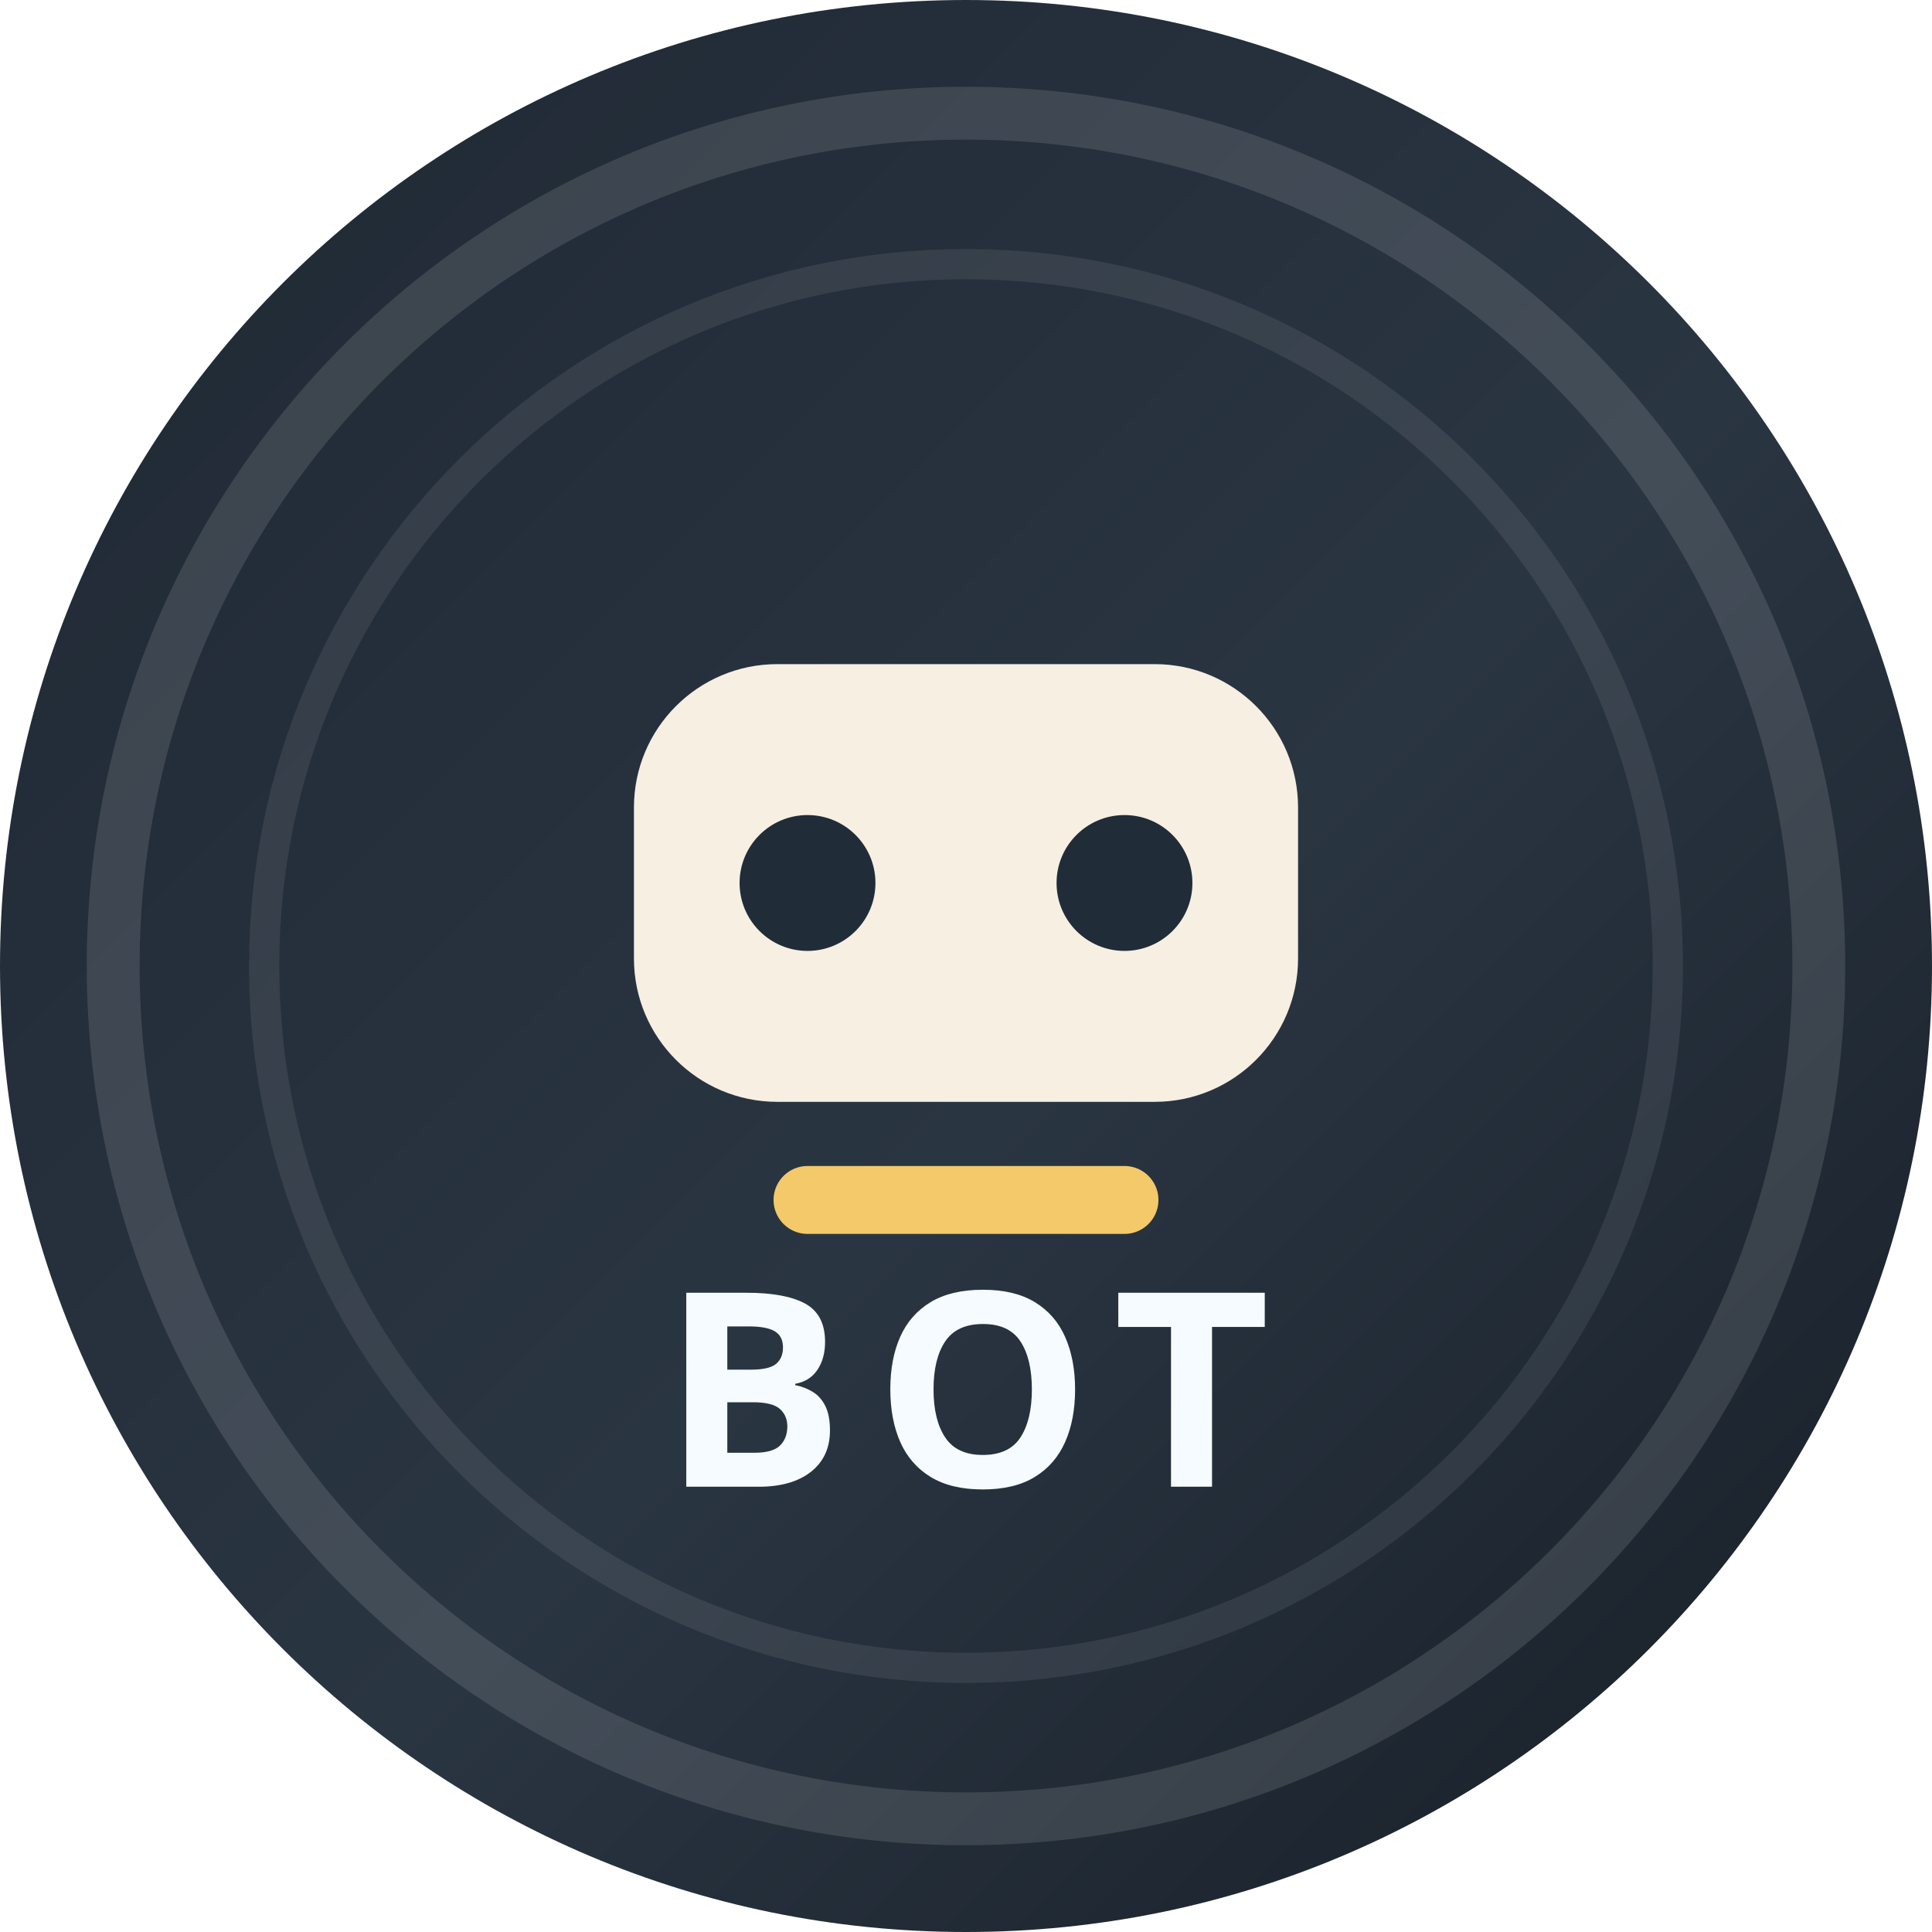
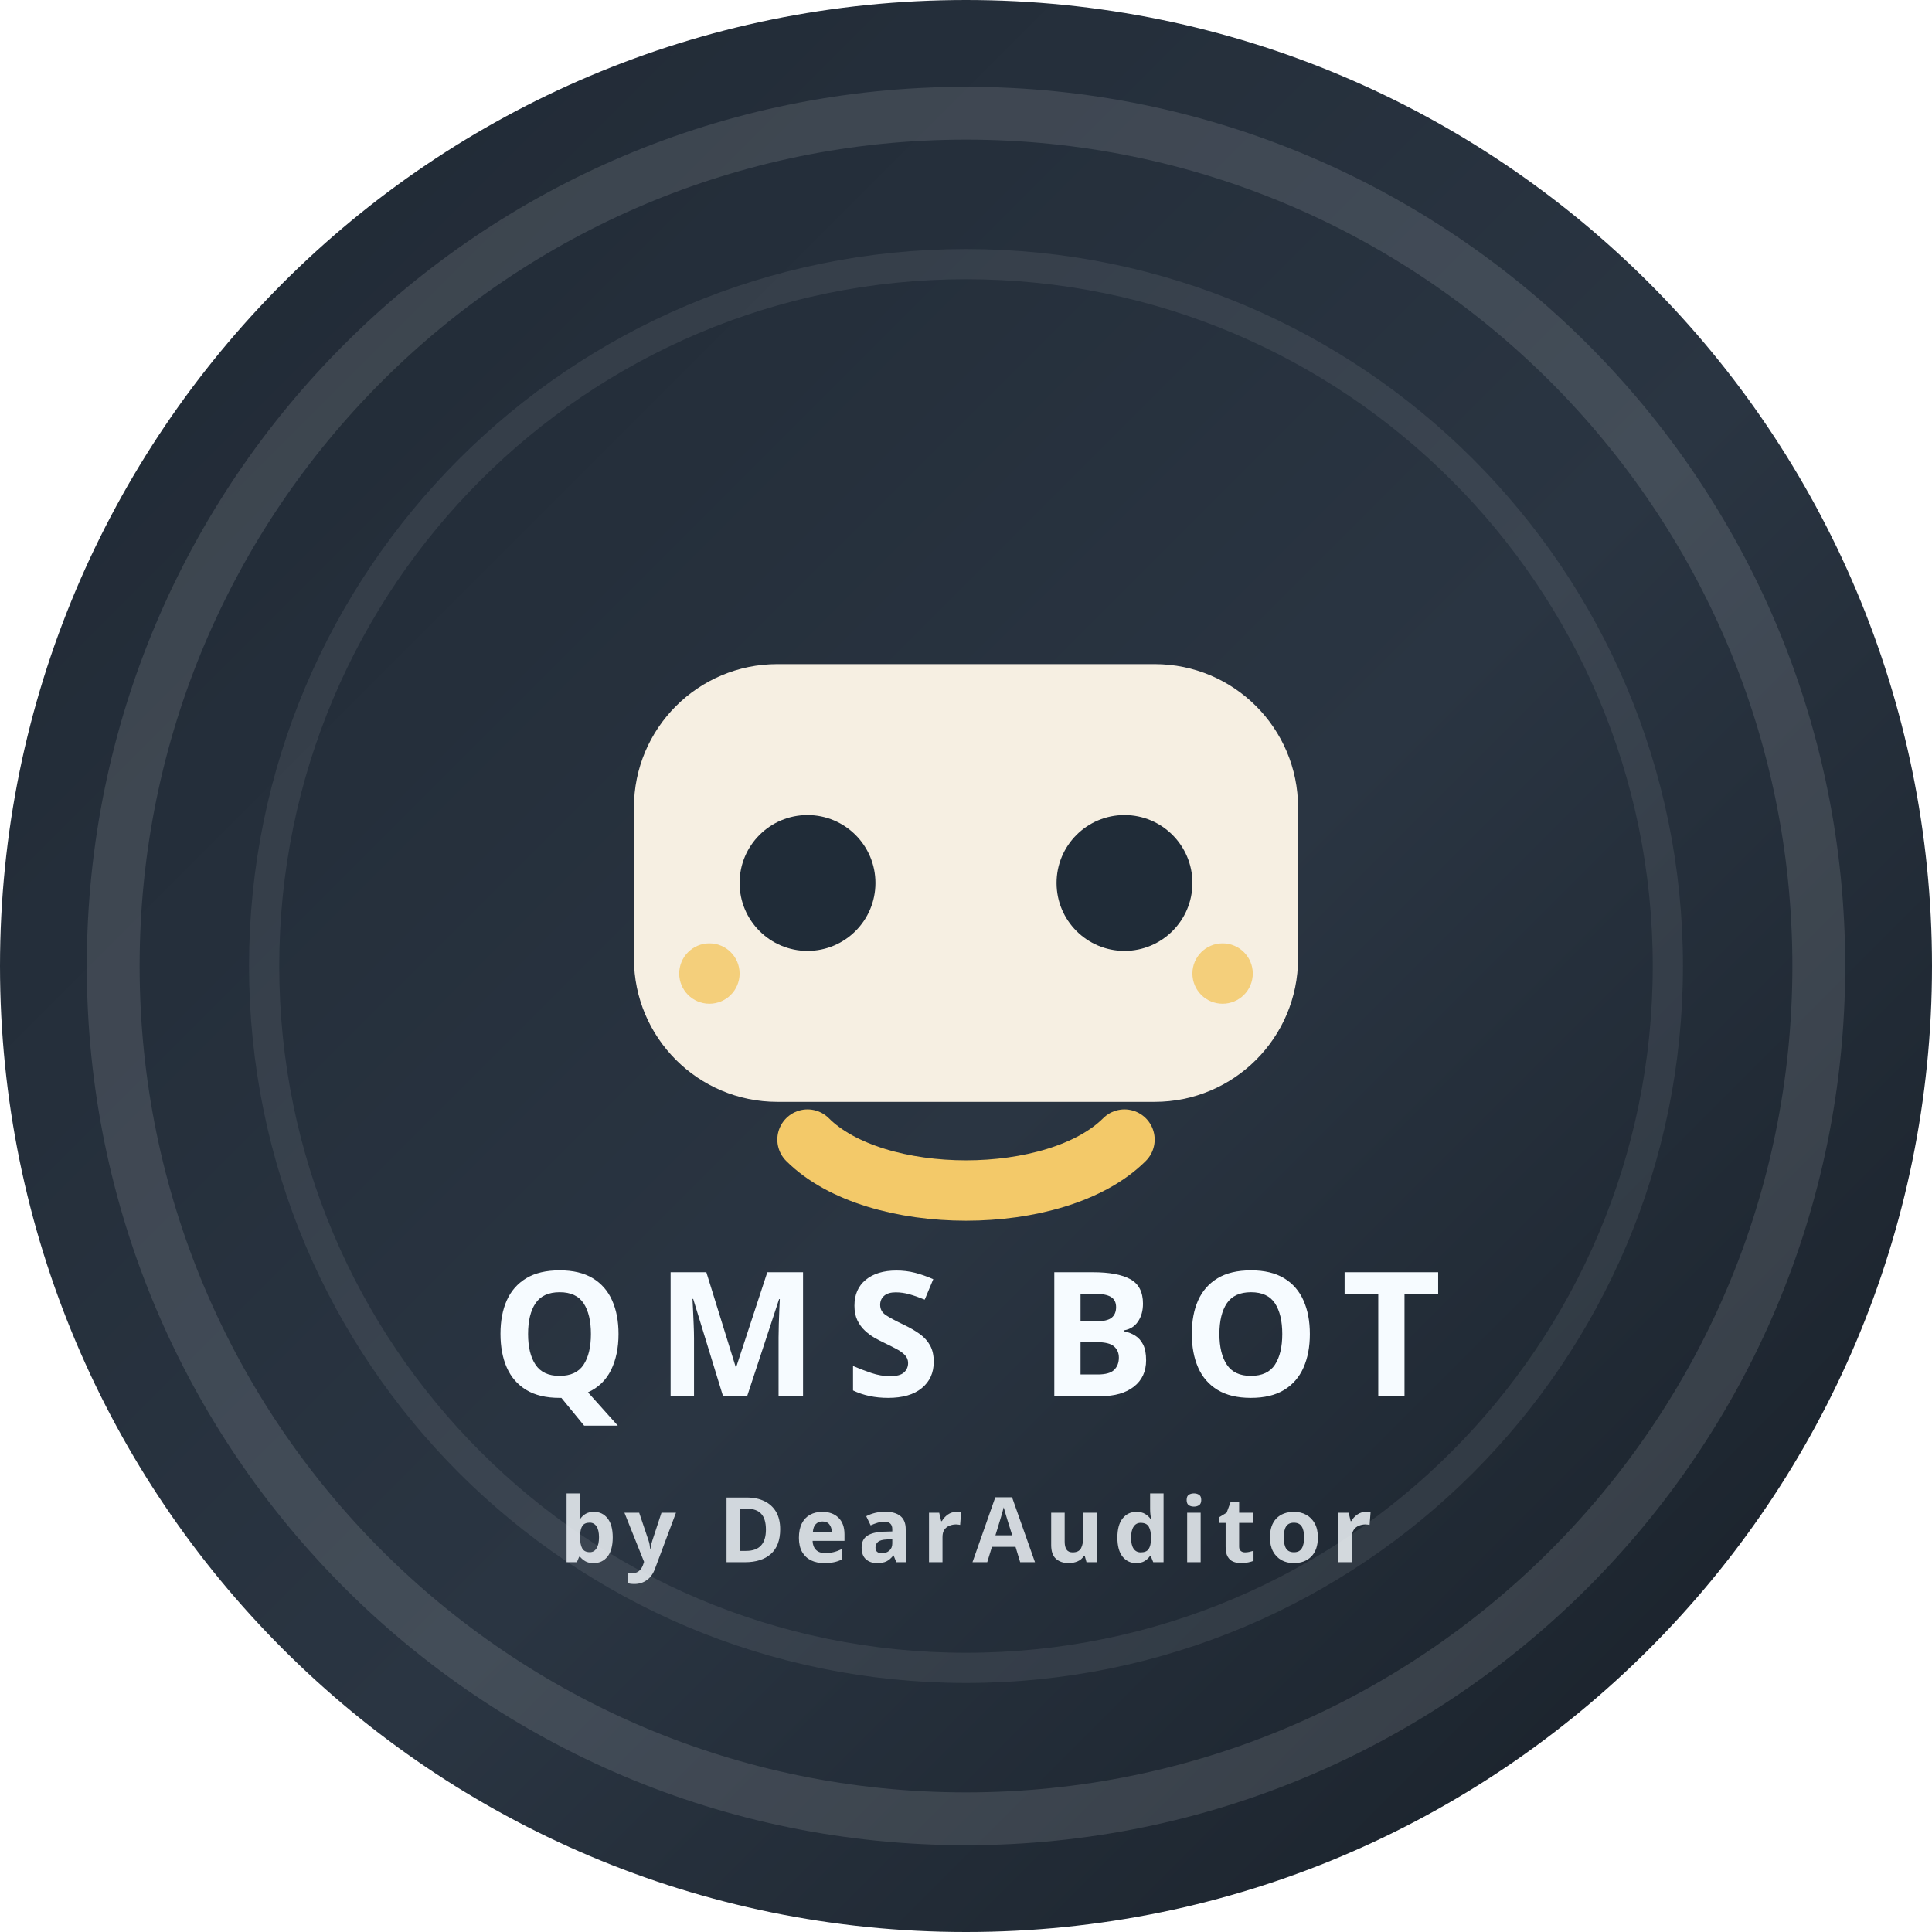
<svg xmlns="http://www.w3.org/2000/svg" viewBox="0 0 512 512" role="img" aria-labelledby="title desc">
  <defs>
    <linearGradient id="botBg" x1="0" y1="0" x2="1" y2="1">
      <stop offset="0%" stop-color="#1f2833" />
      <stop offset="55%" stop-color="#2a3542" />
      <stop offset="100%" stop-color="#161d25" />
    </linearGradient>
    <linearGradient id="botAccent" x1="0" y1="0" x2="1" y2="0">
      <stop offset="0%" stop-color="#f3c969" />
      <stop offset="100%" stop-color="#dd8d3c" />
    </linearGradient>
  </defs>
  <rect width="512" height="512" rx="256" fill="url(#botBg)" />
  <circle cx="256" cy="256" r="226" fill="none" stroke="rgba(255,255,255,.12)" stroke-width="14" />
  <circle cx="256" cy="256" r="186" fill="none" stroke="rgba(255,255,255,.08)" stroke-width="8" />
  <path d="M122 152h268" fill="none" stroke="url(#botAccent)" stroke-width="18" stroke-linecap="round" />
  <rect x="168" y="176" width="176" height="116" rx="38" fill="#f6efe2" />
  <circle cx="214" cy="234" r="18" fill="#202c38" />
  <circle cx="298" cy="234" r="18" fill="#202c38" />
-   <path d="M214 318h84" fill="none" stroke="#f3c969" stroke-width="18" stroke-linecap="round" />
+   <circle cx="188" cy="258" r="8" fill="#f3c969" opacity=".85" />
+   <circle cx="324" cy="258" r="8" fill="#f3c969" opacity=".85" />
+   <path d="M214 302c18 18 66 18 84 0" fill="none" stroke="#f3c969" stroke-width="16" stroke-linecap="round" />
  <g fill="#f6fbff" font-family="'Avenir Next', 'Segoe UI', sans-serif" text-anchor="middle">
-     <text x="256" y="394" font-size="72" font-weight="800" letter-spacing="8">BOT</text>
+     <text x="256" y="370" font-size="46" font-weight="800" letter-spacing="7">QMS BOT</text>
+     <text x="256" y="414" font-size="24" font-weight="700" letter-spacing="2.5" opacity=".82">by DearAuditor</text>
  </g>
</svg>
